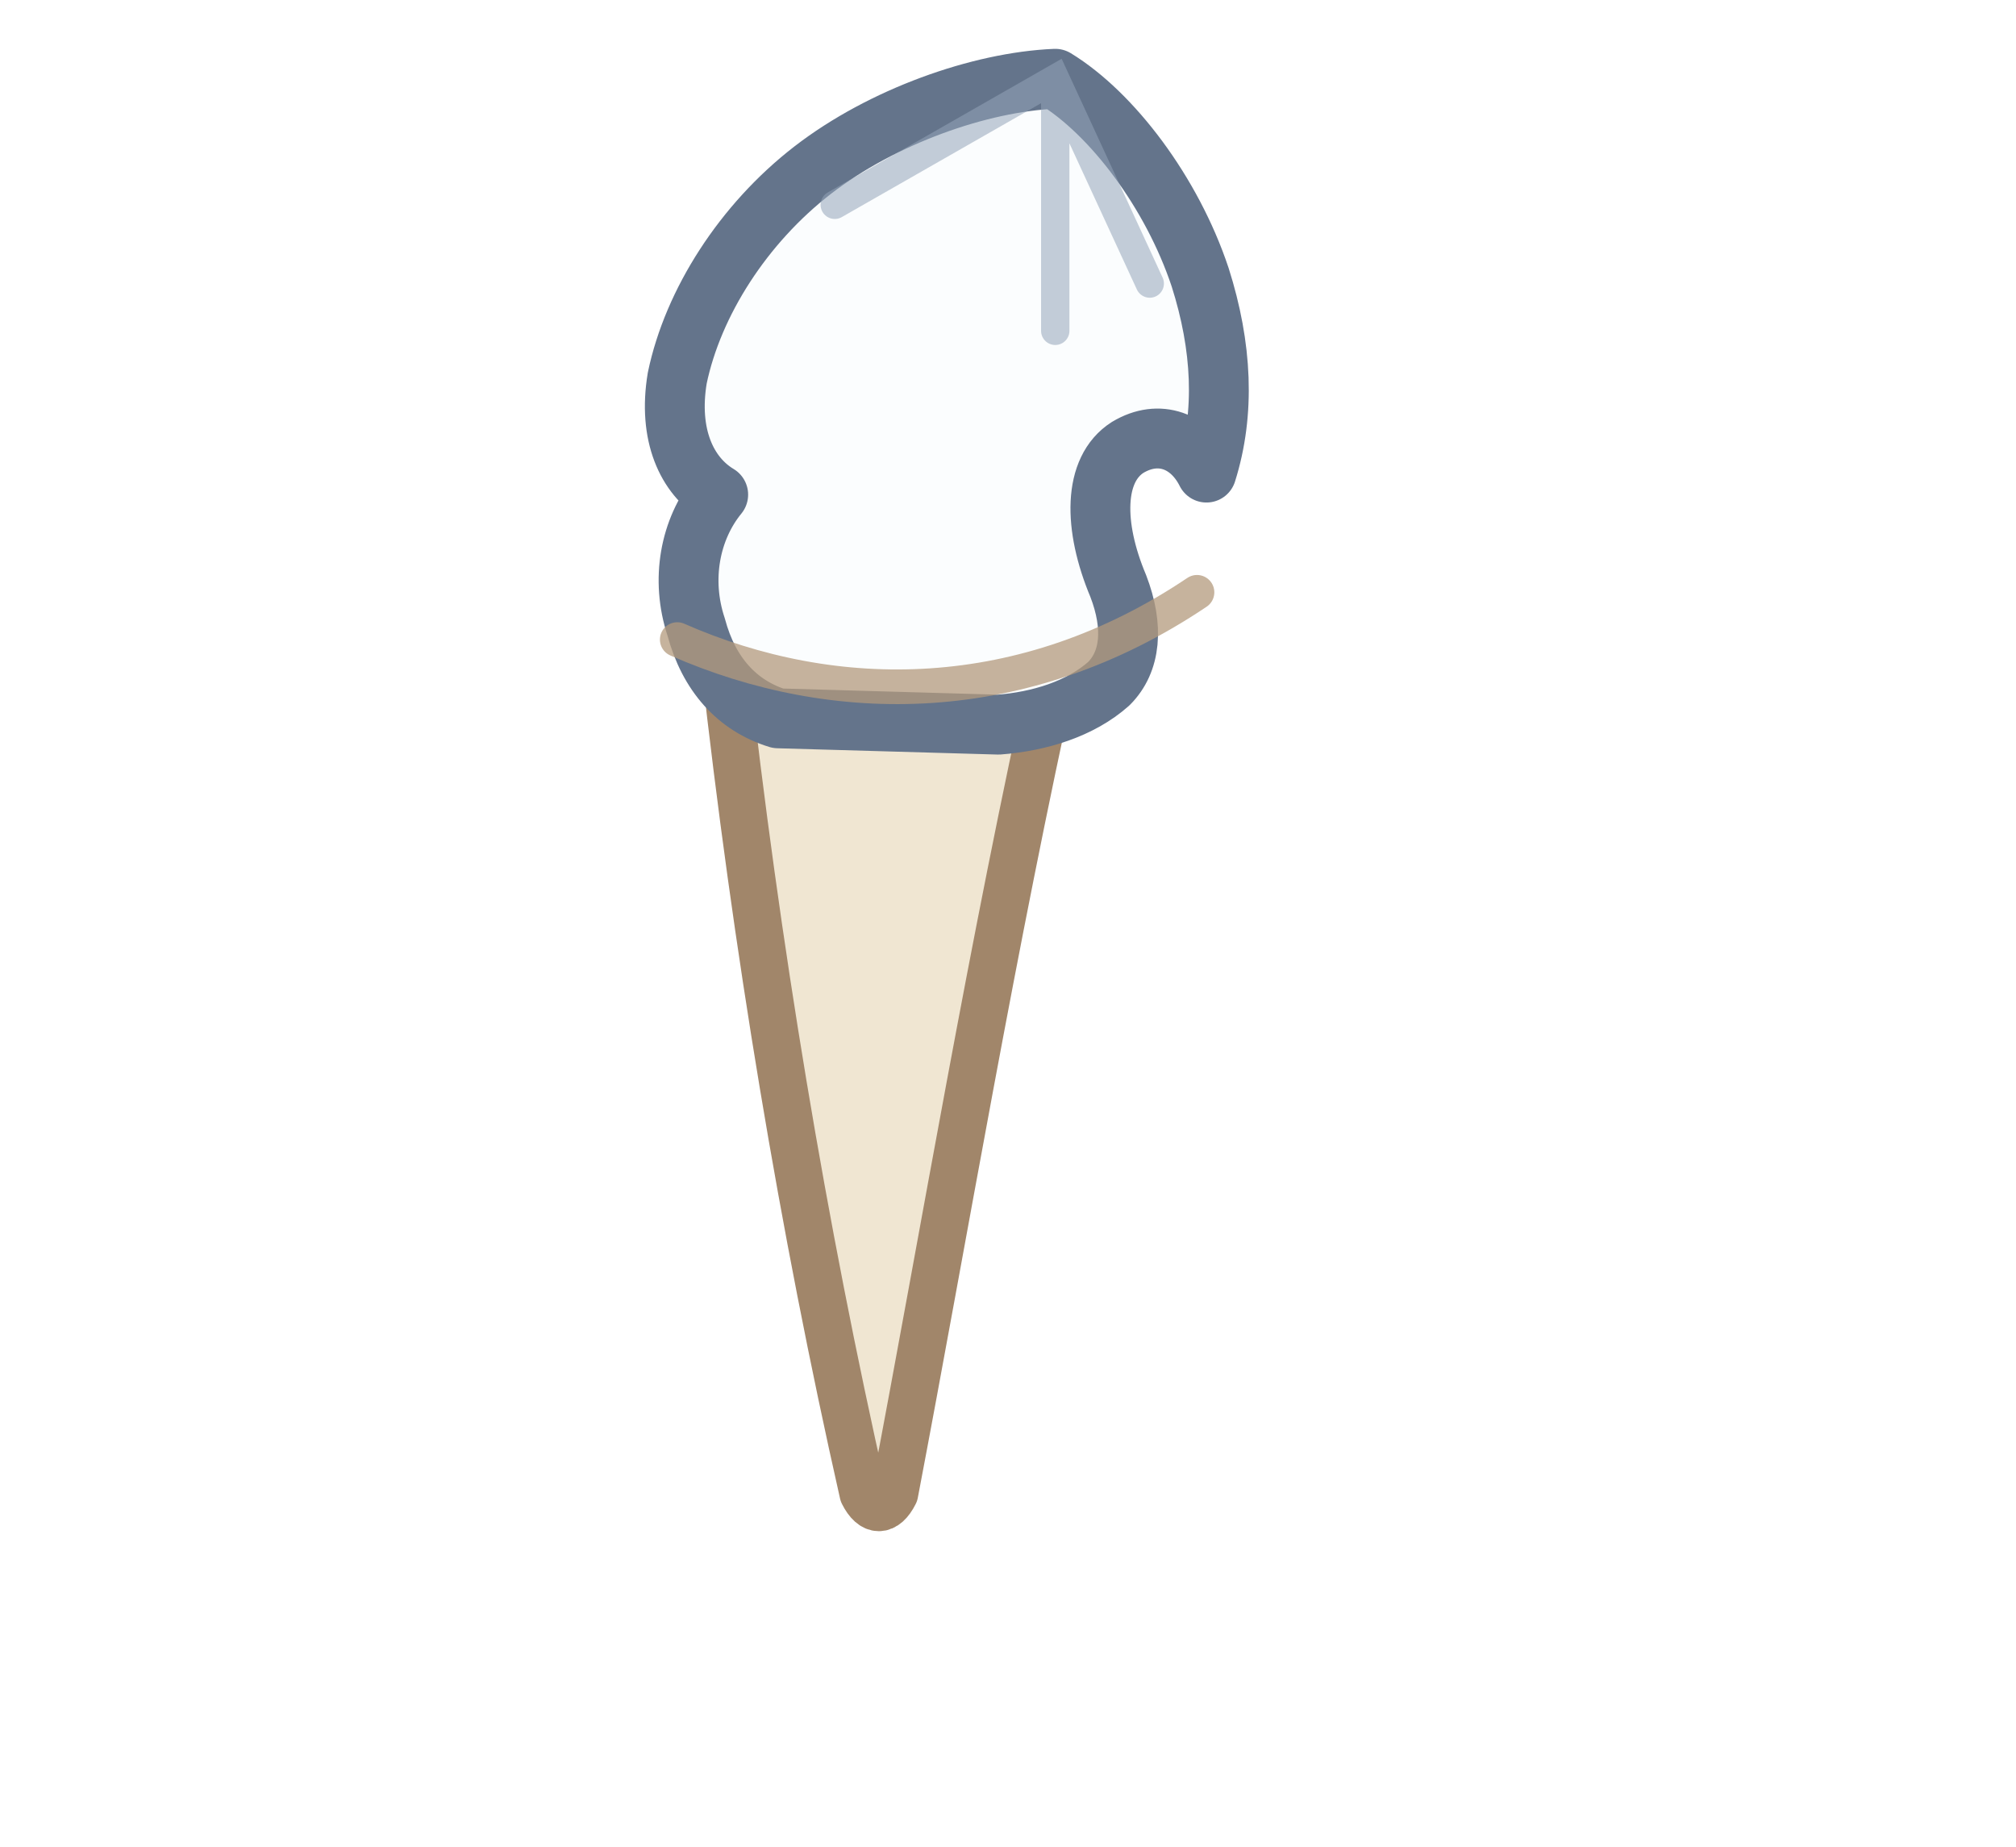
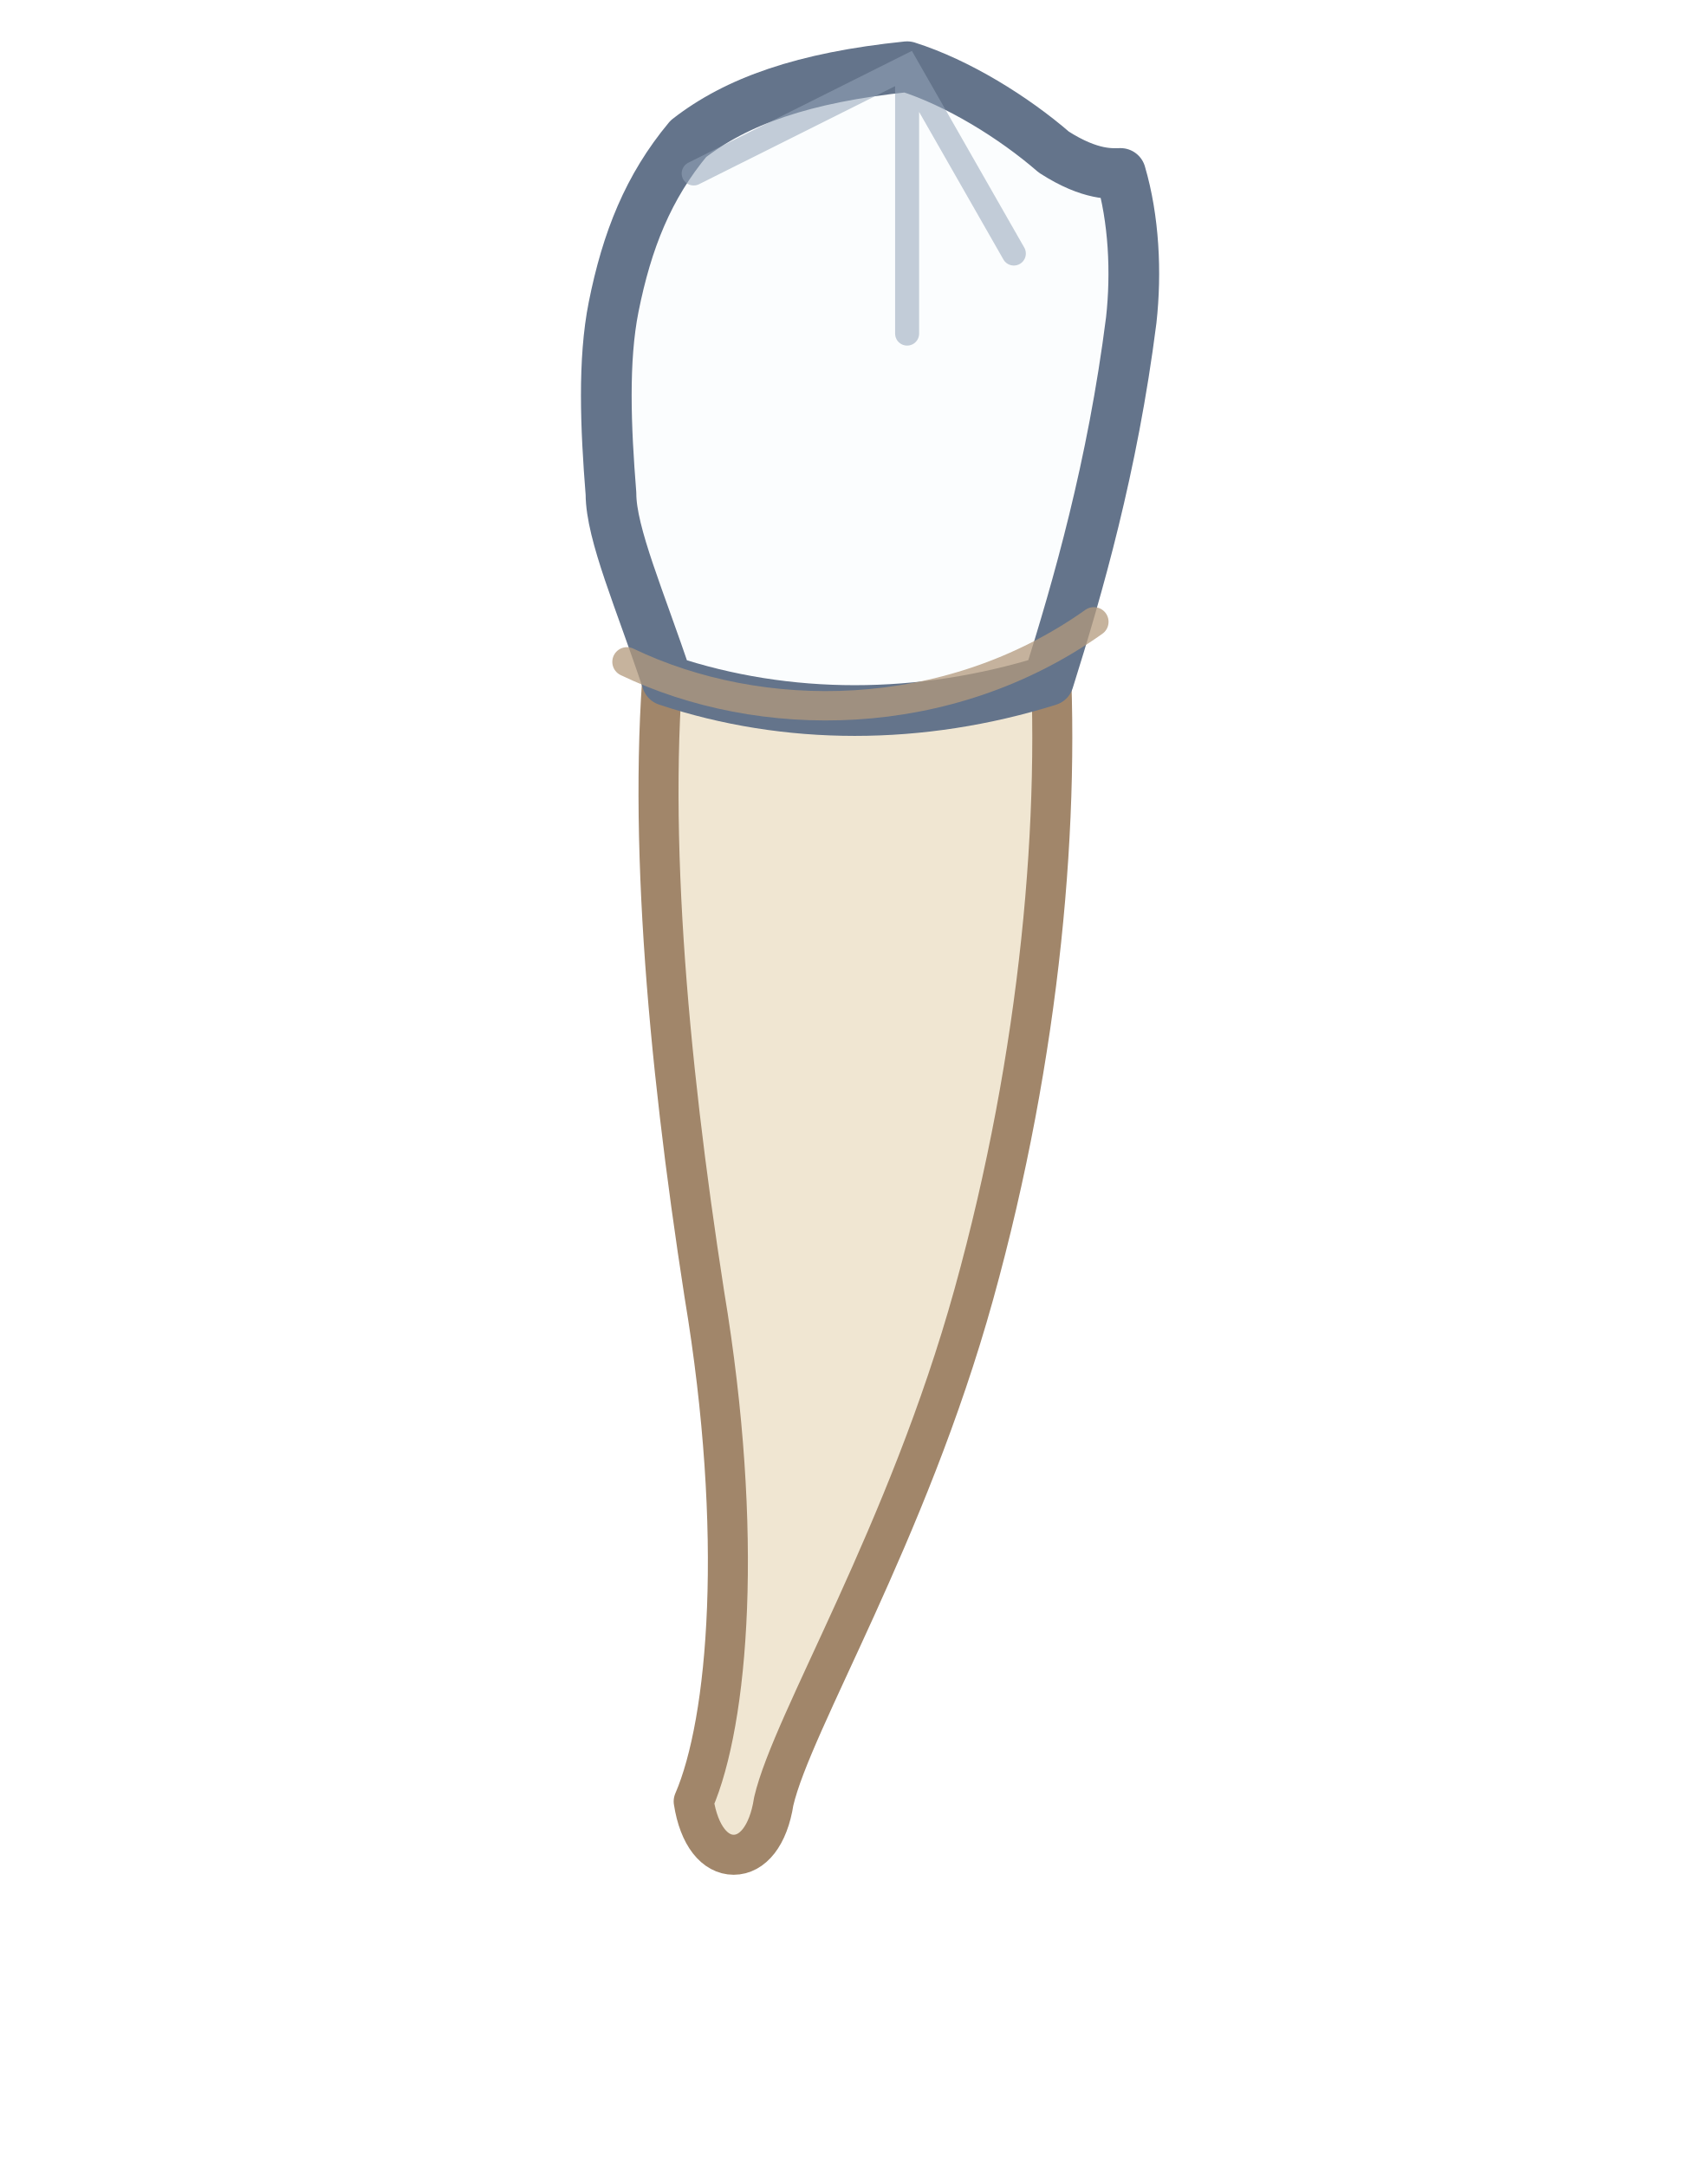
- <svg xmlns="http://www.w3.org/2000/svg" viewBox="0 4 64 58.6" width="64" height="58.6" data-tooth-fdi="83" data-view="lateral" role="img">
+ <svg xmlns="http://www.w3.org/2000/svg" viewBox="0 1.5 64 81.2" width="64" height="81.2" data-tooth-fdi="83" data-view="lateral" role="img">
  <g>
-     <path d="M23 25 C24 34 25.5 43 27.4 51.4 C27.7 52 28.1 52 28.4 51.4 C30 43 31.5 34 33.5 25 C30.5 23.4 25.5 23.4 23 25 Z" fill="#f0e6d2" stroke="#a1866a" stroke-width="1.5" stroke-linecap="round" stroke-linejoin="round" data-part="root" data-root-index="0" />
-     <path d="M33.5 6.5 C35.3 7.6 37.2 10.1 38.1 12.8 C38.8 15 38.9 17.1 38.3 19 C37.8 18 36.8 17.6 35.8 18.2 C34.7 18.9 34.7 20.7 35.5 22.6 C36 23.9 35.9 25 35.2 25.7 C34.3 26.5 33 26.9 31.7 27 L24.7 26.8 C23.4 26.4 22.5 25.4 22.1 23.9 C21.6 22.4 21.9 20.8 22.8 19.7 C21.8 19.1 21.2 17.8 21.5 16 C22 13.6 23.6 11.1 25.8 9.4 C28 7.7 31.1 6.6 33.5 6.5 Z" fill="#fbfdfe" stroke="#64748b" stroke-width="1.9" stroke-linecap="round" stroke-linejoin="round" data-part="crown" />
-     <path d="M33.5 6.5 V14.5 M26.5 10.5 L33.5 6.5 L36.5 13" fill="none" stroke="#94a3b8" stroke-width="0.9" stroke-opacity="0.55" stroke-linecap="round" data-part="surface" />
-     <path d="M21.5 24.3 C26.5 26.5 32.5 26.5 38 22.8" fill="none" stroke="#b39a7c" stroke-width="1.1" stroke-opacity="0.75" stroke-linecap="round" data-part="cervical" />
+     <path d="M25.0 25.0 C24.2 32 25.0 41 26.4 50 C27.9 59 27.3 66 26.0 69.0 C26.2 70.3 26.8 71.0 27.5 71.0 C28.2 71.0 28.8 70.3 29.0 69.0 C29.7 66 34.0 59 36.5 50 C39.0 41 39.8 32 39.3 25.0 Z" fill="#f0e6d2" stroke="#a1866a" stroke-width="1.5" stroke-linecap="round" stroke-linejoin="round" data-part="root" data-root-index="0" />
+     <path d="M34.0 4.0 C35.9 4.6 38.0 5.9 39.5 7.2 C40.9 8.1 41.7 8.0 42.0 8.0 C42.5 9.7 42.6 11.7 42.4 13.5 C41.7 19 40.4 23.5 39.3 27.0 C34.5 28.5 29.5 28.5 25.0 27.0 C24.0 24 22.9 21.5 22.9 20.0 C22.7 17.5 22.6 15 23.0 13.0 C23.5 10.5 24.3 8.5 25.8 6.7 C27.6 5.3 30.1 4.4 34.0 4.0 Z" fill="#fbfdfe" stroke="#64748b" stroke-width="1.9" stroke-linecap="round" stroke-linejoin="round" data-part="crown" />
+     <path d="M34 4.0 V14 M26 8 L34 4.0 L38 11" fill="none" stroke="#94a3b8" stroke-width="0.9" stroke-opacity="0.55" stroke-linecap="round" data-part="surface" />
+     <path d="M23.5 26.3 C28.5 28.7 35.5 28.7 41 24.8" fill="none" stroke="#b39a7c" stroke-width="1.1" stroke-opacity="0.75" stroke-linecap="round" data-part="cervical" />
  </g>
</svg>
